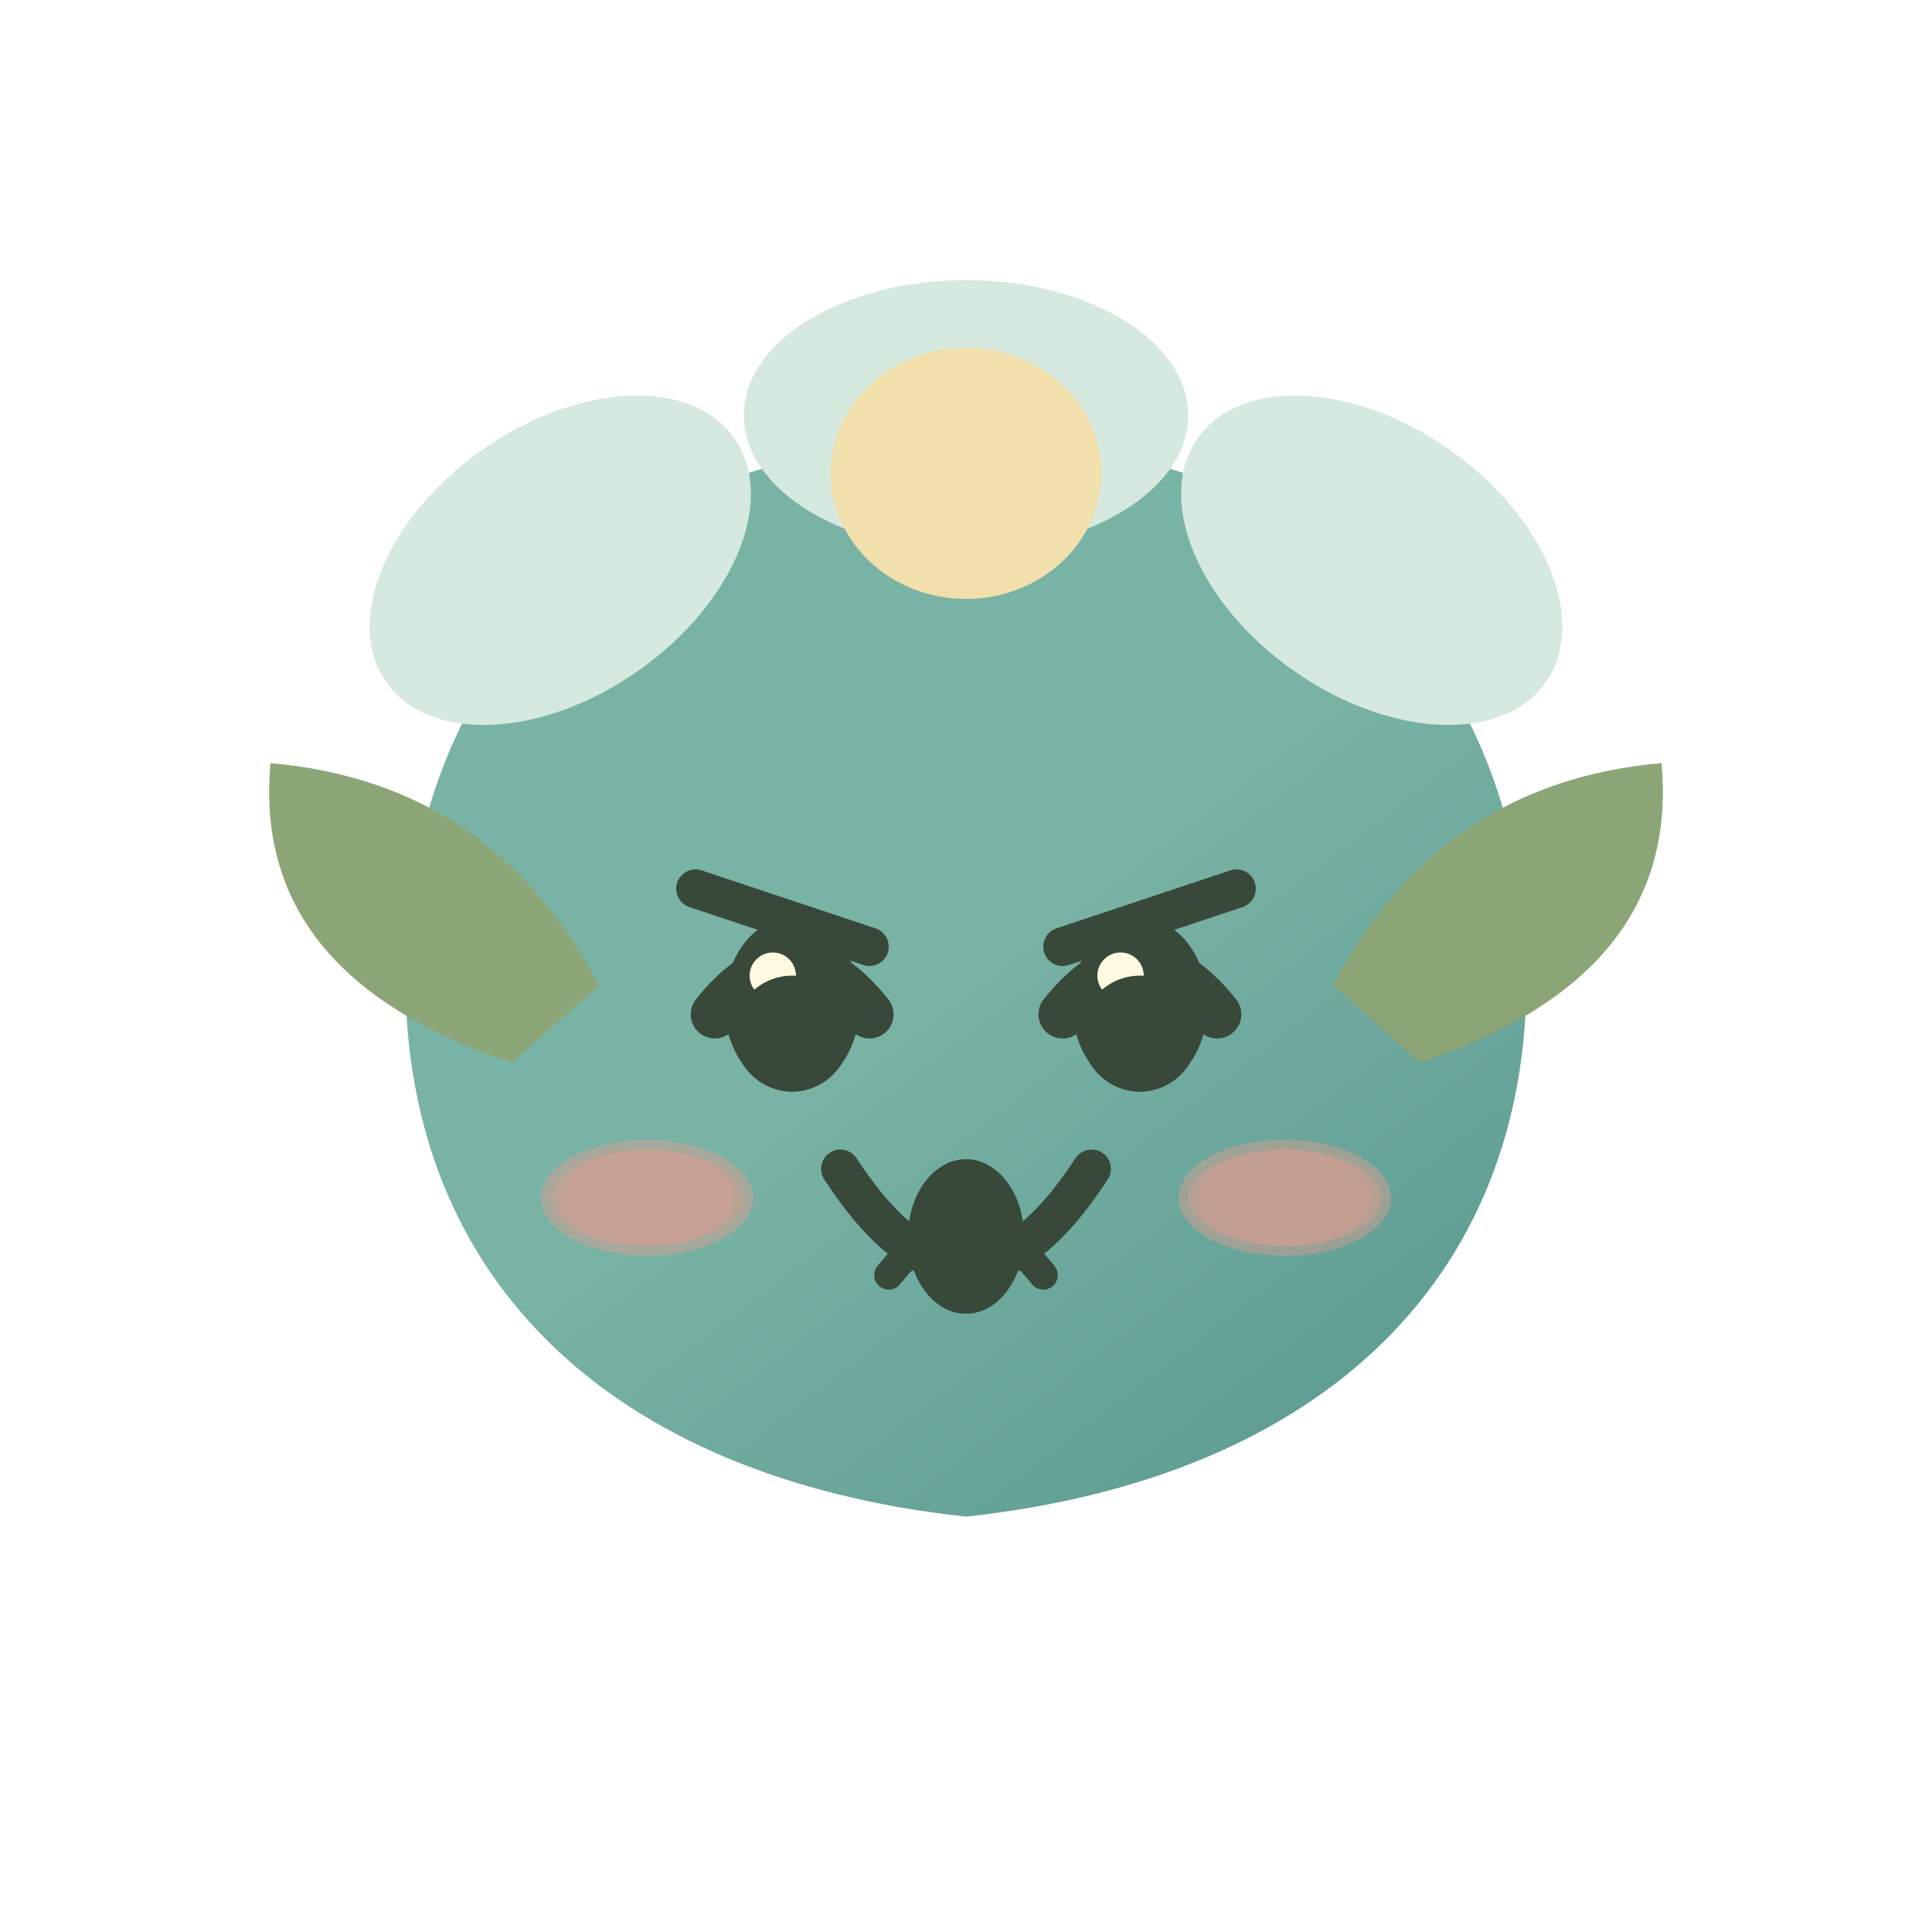
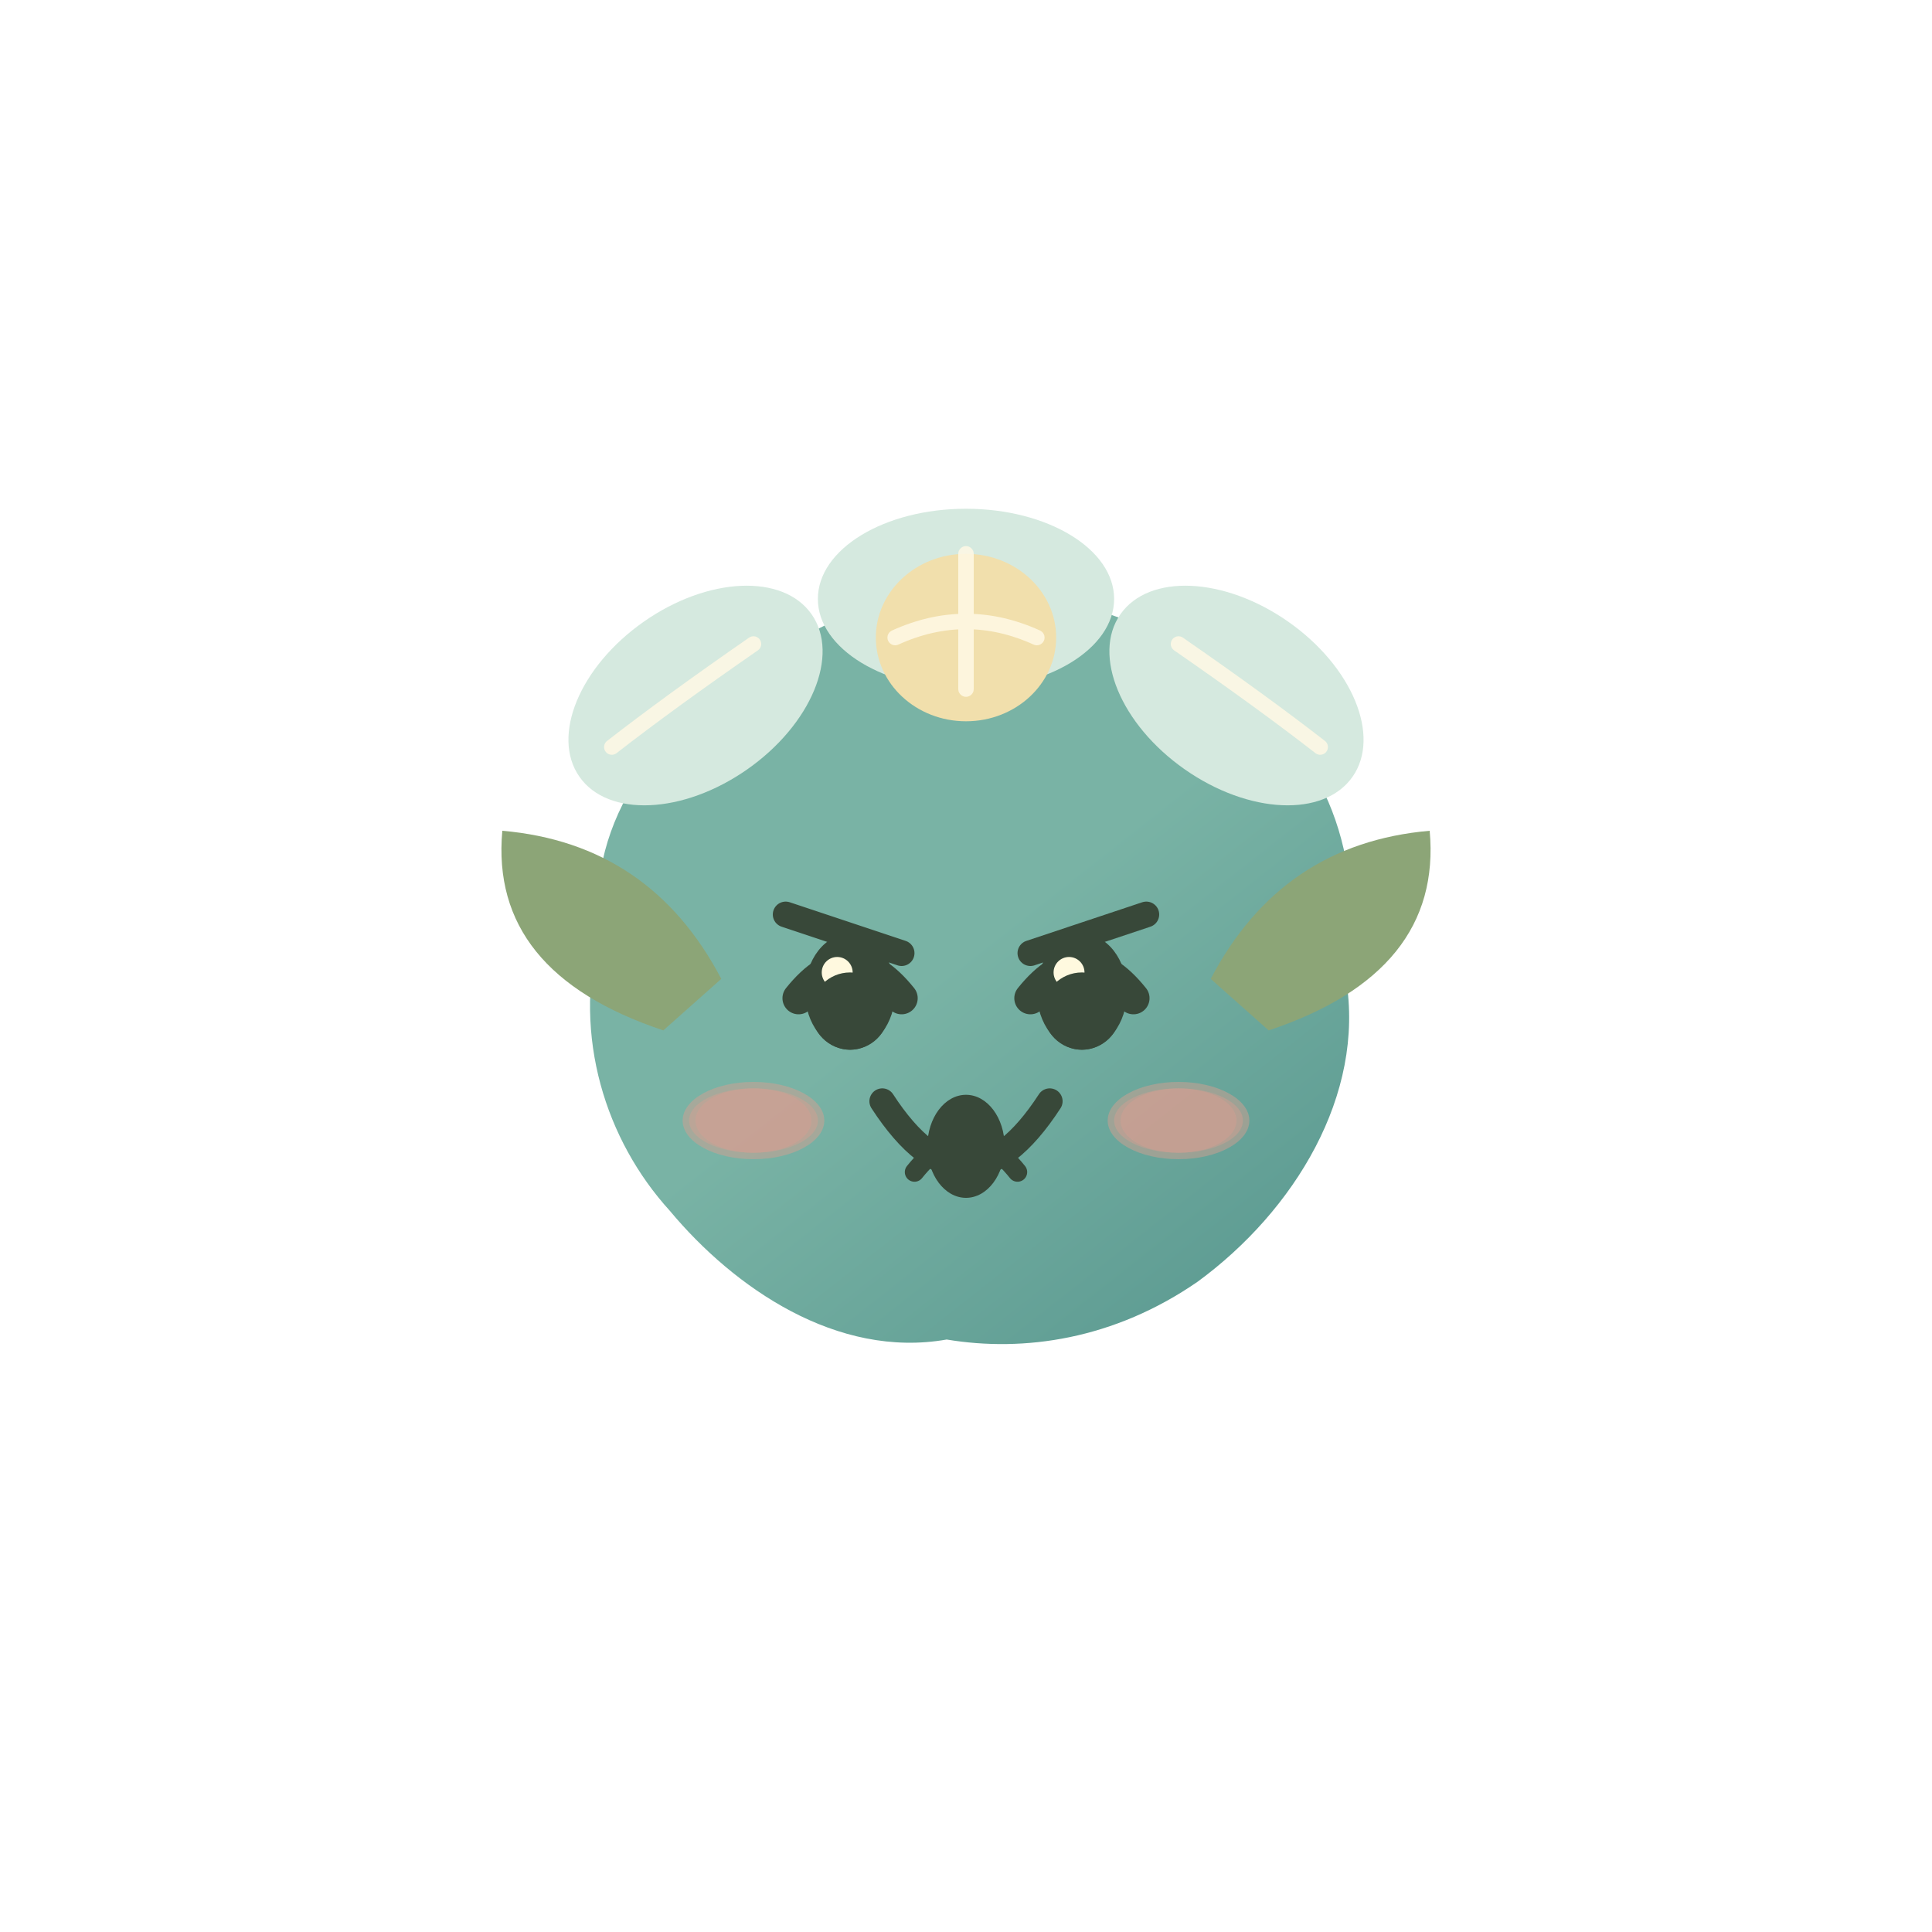
<svg xmlns="http://www.w3.org/2000/svg" width="200" height="200" viewBox="0 0 200 200">
  <defs>
    <linearGradient id="body-gradient" gradientUnits="objectBoundingBox" x1="0%" y1="0%" x2="80%" y2="100%">
      <stop offset="0" stop-color="#79b3a5" />
      <stop offset="0.53" stop-color="#79b3a5" />
      <stop offset="1" stop-color="#5d9b92" />
    </linearGradient>
    <linearGradient id="accent-gradient" gradientUnits="objectBoundingBox" x1="0%" y1="0%" x2="100%" y2="100%">
      <stop offset="0" stop-color="#d5e9df" />
      <stop offset="1" stop-color="#397e79" />
    </linearGradient>
  </defs>
-   <g id="body">
-     <path id="shell" d="M100 47 C131 43 157 66 158 99 C159 132 137 153 100 157 C63 153 41 132 42 99 C43 66 69 43 100 47Z" fill="url(#body-gradient)" />
+   <g id="body" transform="translate(33.33333 33.33333) scale(0.6666667)">
+     <path id="shell" d="M100 45 C115 40 131 47 143 58 C157 68 162 85 159 102 C162 120 151 138 136 149 C123 158 109 160 97 158 C80 161 64 150 54 138 C44 127 39 111 43 95 C41 77 53 62 67 55 C80 43 90 43 100 45 Z" fill="url(#body-gradient)" />
    <ellipse id="petal-a" cx="58" cy="58" rx="22" ry="14" fill="#d5e9df" transform="rotate(-35 58 58)" />
    <ellipse id="petal-b" cx="100" cy="43" rx="23" ry="14" fill="#d5e9df" />
    <ellipse id="petal-c" cx="142" cy="58" rx="22" ry="14" fill="#d5e9df" transform="rotate(35 142 58)" />
    <ellipse id="flower-center" cx="100" cy="49" rx="14" ry="13" fill="#f1dfac" />
+     <path id="flower-stitches" d="M45 66 Q54 59 67 50 M100 57 Q100 47 100 36 M155 66 Q146 59 133 50 M89 49 Q100 44 111 49" fill="none" stroke="#fff8e4" stroke-width="2.4" stroke-linecap="round" stroke-linejoin="round" opacity=".86" />
    <path id="leaf-left" d="M53 110 Q26 101 28 79 Q51 81 62 102Z" fill="#8ca577" />
    <path id="leaf-right" d="M147 110 Q174 101 172 79 Q149 81 138 102Z" fill="#8ca577" />
  </g>
-   <g id="face-neutral">
+   <g id="face-neutral" transform="translate(33.33333 33.33333) scale(0.6666667)">
    <circle id="neutral-eye-left" cx="82" cy="105" r="6" fill="#384839" />
    <circle id="neutral-eye-right" cx="118" cy="105" r="6" fill="#384839" />
    <circle id="neutral-eye-glint-left" cx="80" cy="102" r="1.8" fill="#fff9df" />
    <circle id="neutral-eye-glint-right" cx="116" cy="102" r="1.8" fill="#fff9df" />
    <path id="neutral-smile" d="M92 127 Q100 133 108 127" fill="none" stroke="#384839" stroke-width="3" stroke-linecap="round" />
    <ellipse id="neutral-blush-left" cx="67" cy="124" rx="10" ry="5" fill="#d89e91" opacity=".42" />
    <ellipse id="neutral-blush-right" cx="133" cy="124" rx="10" ry="5" fill="#d89e91" opacity=".42" />
  </g>
-   <g id="face-happy">
+   <g id="face-happy" transform="translate(33.33333 33.33333) scale(0.6666667)">
    <path id="happy-eye-left" d="M74 105 Q82 95 90 105" fill="none" stroke="#384839" stroke-width="5" stroke-linecap="round" />
    <path id="happy-eye-right" d="M110 105 Q118 95 126 105" fill="none" stroke="#384839" stroke-width="5" stroke-linecap="round" />
    <path id="happy-smile" d="M87 121 Q100 141 113 121" fill="none" stroke="#384839" stroke-width="4" stroke-linecap="round" />
    <ellipse id="happy-blush-left" cx="67" cy="124" rx="11" ry="6" fill="#d89e91" opacity=".48" />
    <ellipse id="happy-blush-right" cx="133" cy="124" rx="11" ry="6" fill="#d89e91" opacity=".48" />
  </g>
-   <g id="face-surprised">
+   <g id="face-surprised" transform="translate(33.33333 33.33333) scale(0.6666667)">
    <ellipse id="surprised-eye-left" cx="82" cy="104" rx="7" ry="9" fill="#384839" />
    <ellipse id="surprised-eye-right" cx="118" cy="104" rx="7" ry="9" fill="#384839" />
    <circle id="surprised-eye-glint-left" cx="80" cy="101" r="2.4" fill="#fff9df" />
    <circle id="surprised-eye-glint-right" cx="116" cy="101" r="2.4" fill="#fff9df" />
    <ellipse id="surprised-mouth" cx="100" cy="128" rx="6" ry="8" fill="#384839" />
    <ellipse id="surprised-blush-left" cx="67" cy="124" rx="9" ry="5" fill="#d89e91" opacity=".4" />
    <ellipse id="surprised-blush-right" cx="133" cy="124" rx="9" ry="5" fill="#d89e91" opacity=".4" />
  </g>
-   <g id="face-angry">
+   <g id="face-angry" transform="translate(33.33333 33.33333) scale(0.6666667)">
    <circle id="angry-eye-left" cx="82" cy="107" r="6" fill="#384839" />
    <circle id="angry-eye-right" cx="118" cy="107" r="6" fill="#384839" />
    <path id="angry-brow-left" d="M72 92 L90 98" stroke="#384839" stroke-width="4" stroke-linecap="round" />
    <path id="angry-brow-right" d="M128 92 L110 98" stroke="#384839" stroke-width="4" stroke-linecap="round" />
    <path id="angry-frown" d="M92 132 Q100 122 108 132" fill="none" stroke="#384839" stroke-width="3" stroke-linecap="round" />
  </g>
</svg>
